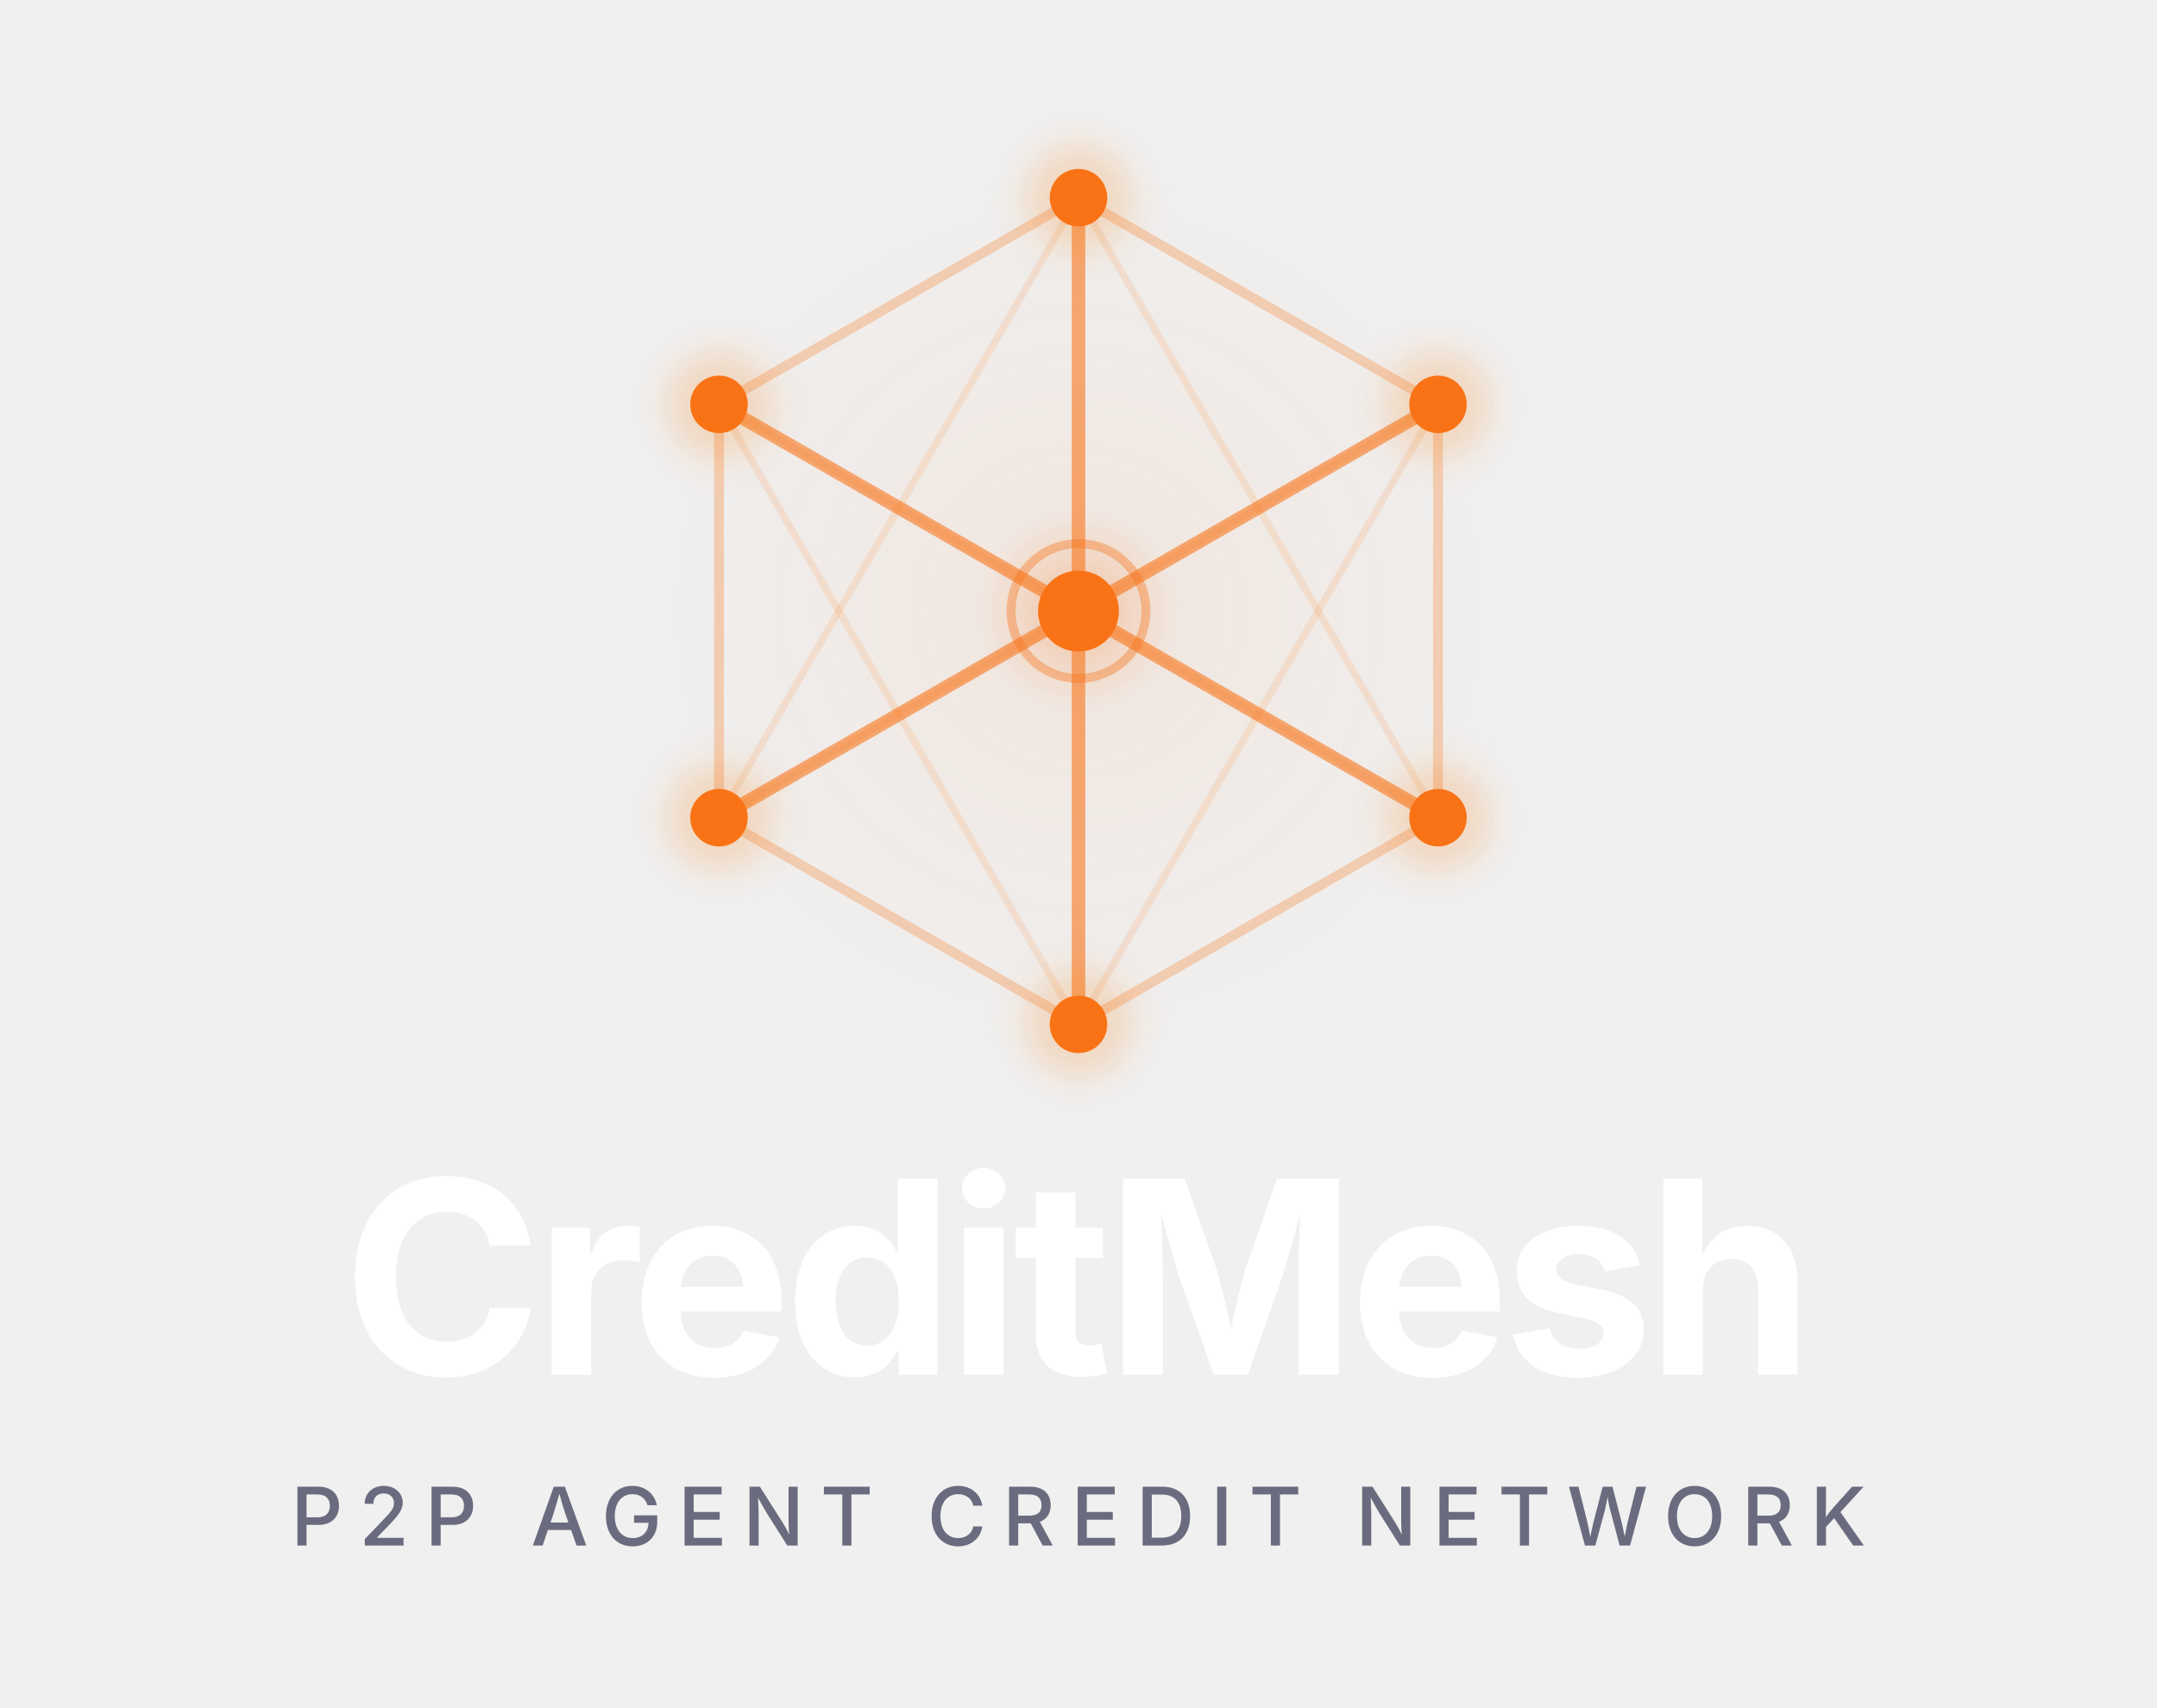
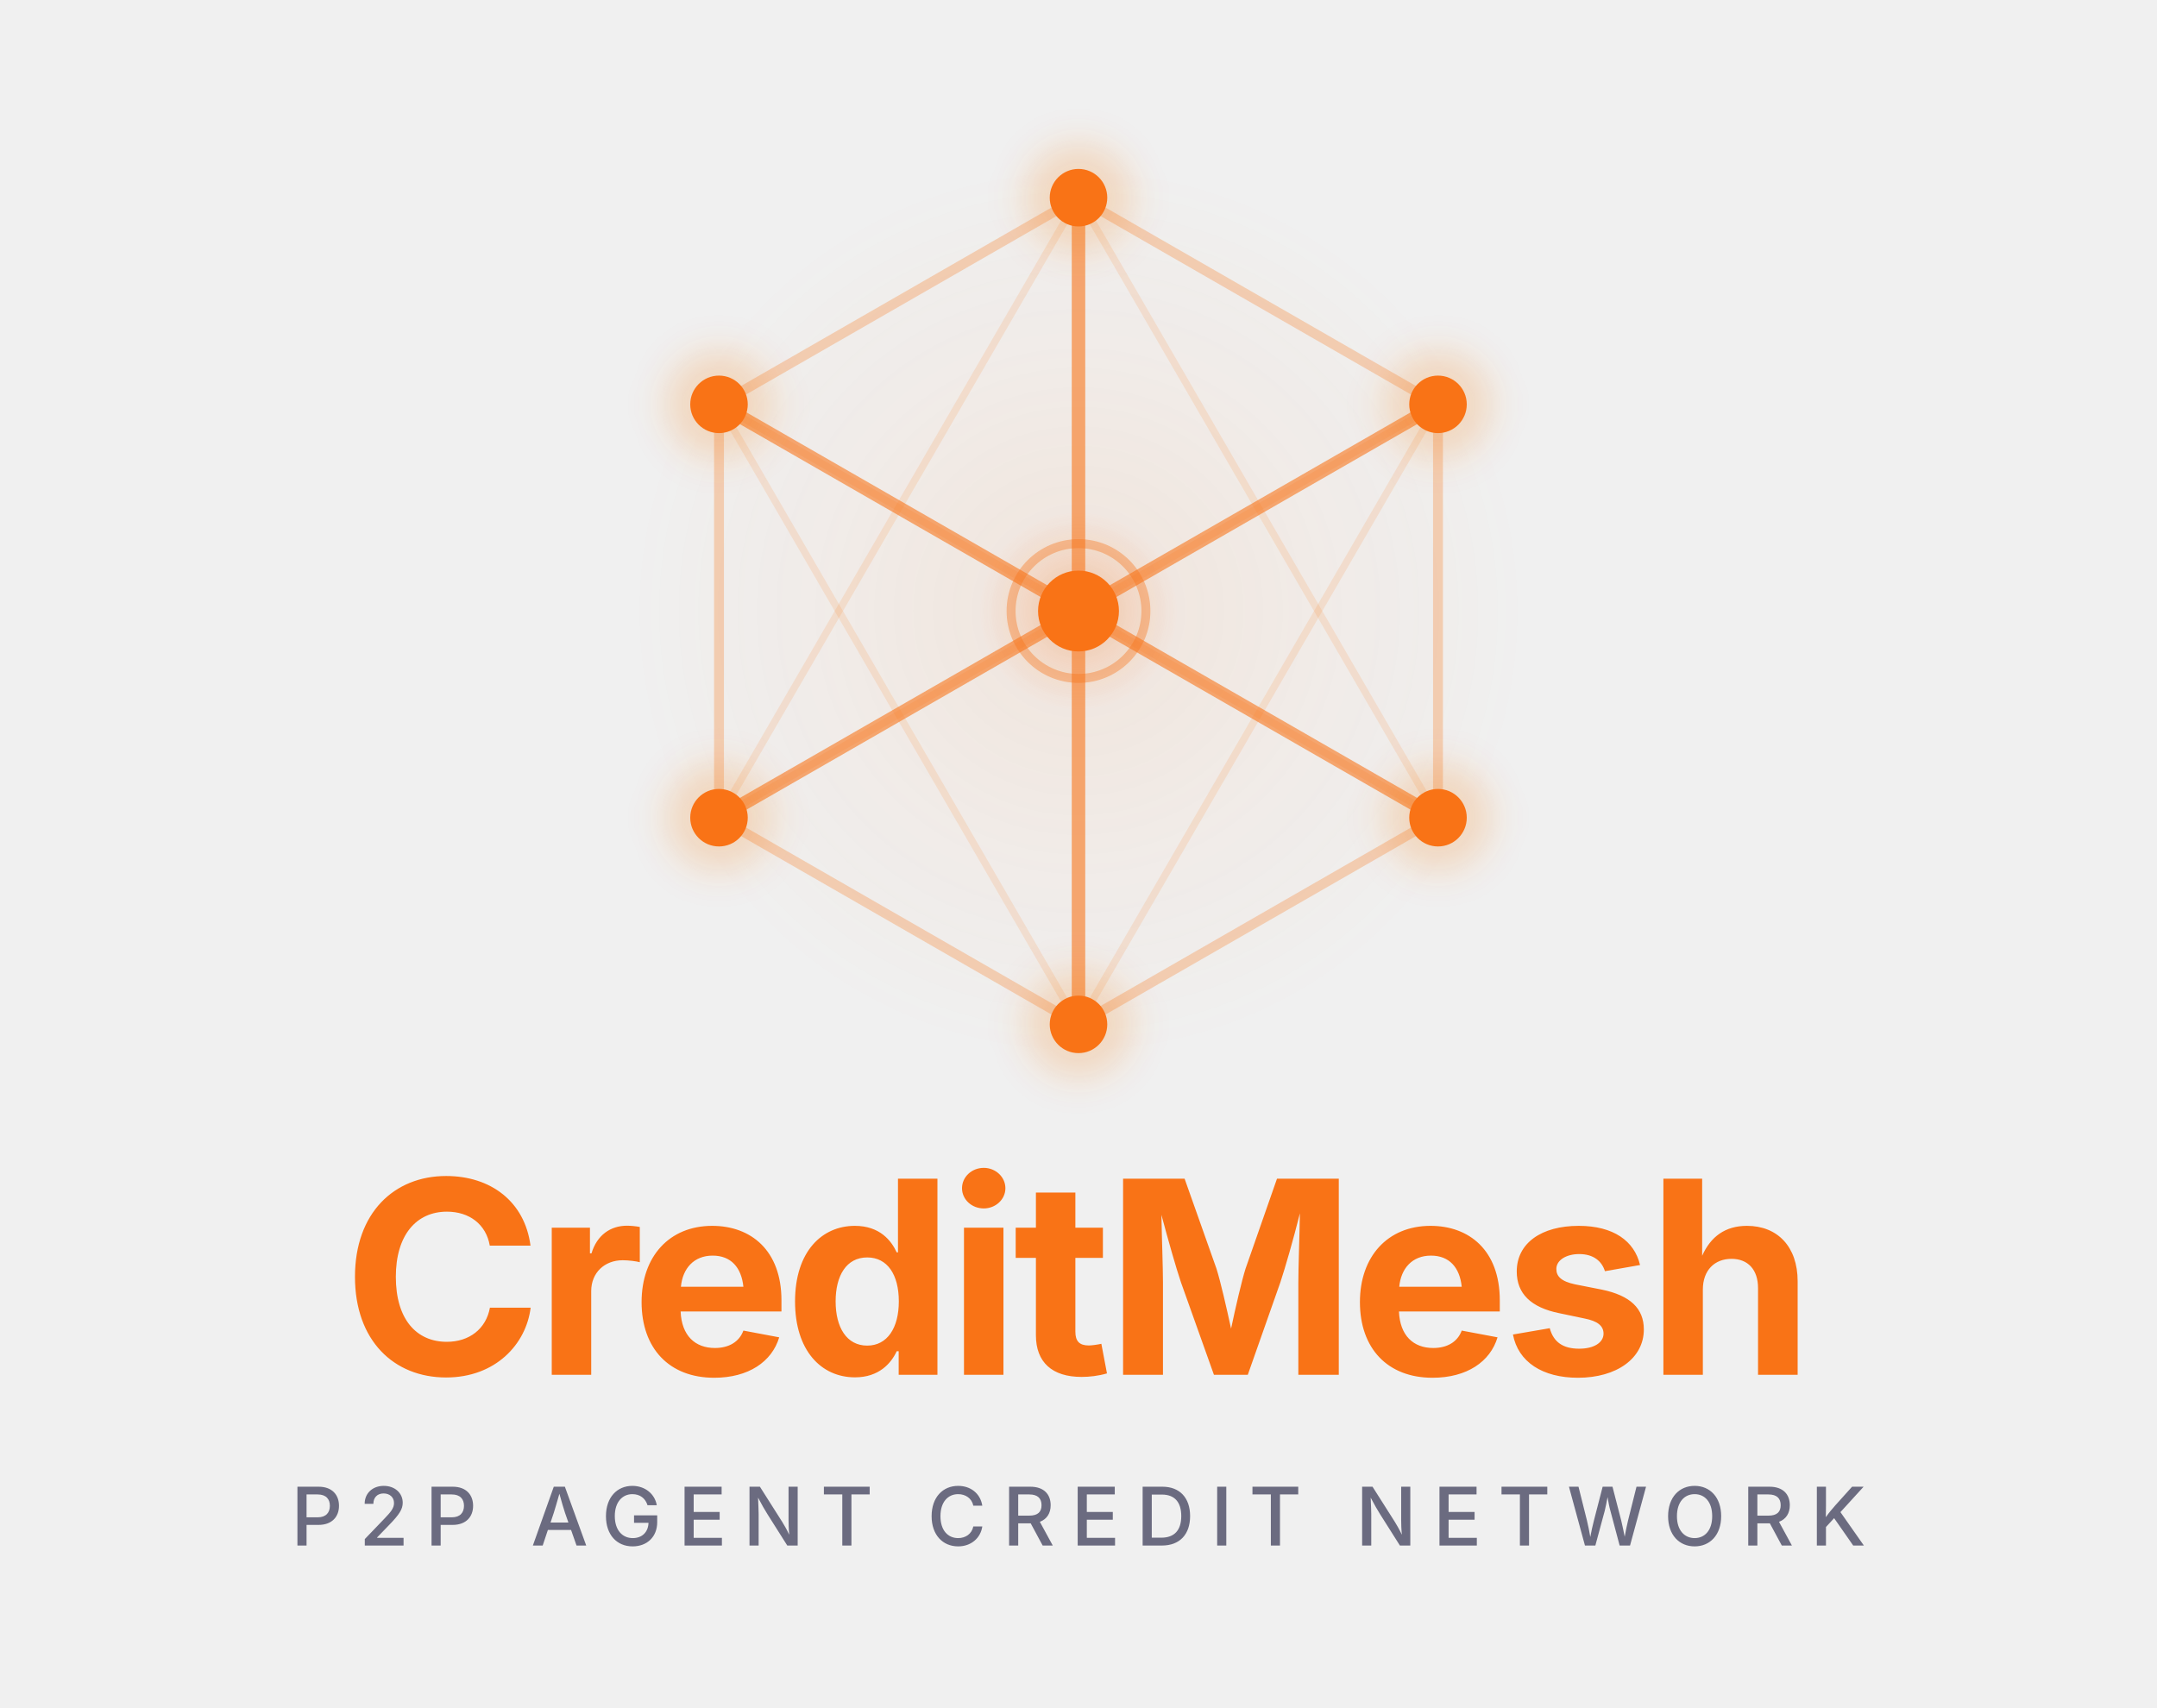
<svg xmlns="http://www.w3.org/2000/svg" viewBox="0 0 240 190">
  <defs>
    <radialGradient id="centerGlow" cx="50%" cy="50%" r="50%">
      <stop offset="0%" stop-color="#f97316" stop-opacity="0.28" />
      <stop offset="100%" stop-color="#f97316" stop-opacity="0" />
    </radialGradient>
    <radialGradient id="outerGlow" cx="50%" cy="50%" r="50%">
      <stop offset="0%" stop-color="#f97316" stop-opacity="0.09" />
      <stop offset="100%" stop-color="#f97316" stop-opacity="0" />
    </radialGradient>
    <filter id="nodeShadow" x="-50%" y="-50%" width="200%" height="200%">
      <feGaussianBlur in="SourceGraphic" stdDeviation="2" />
    </filter>
  </defs>
  <circle cx="120" cy="68" r="50" fill="url(#outerGlow)" />
  <line x1="120" y1="22" x2="160" y2="91" stroke="#f97316" stroke-width="0.8" stroke-opacity="0.13" />
  <line x1="160" y1="45" x2="80" y2="91" stroke="#f97316" stroke-width="0.8" stroke-opacity="0.13" />
  <line x1="160" y1="91" x2="80" y2="45" stroke="#f97316" stroke-width="0.8" stroke-opacity="0.13" />
  <line x1="120" y1="114" x2="80" y2="45" stroke="#f97316" stroke-width="0.8" stroke-opacity="0.13" />
  <line x1="120" y1="114" x2="160" y2="45" stroke="#f97316" stroke-width="0.8" stroke-opacity="0.13" />
  <line x1="120" y1="22" x2="80" y2="91" stroke="#f97316" stroke-width="0.8" stroke-opacity="0.13" />
  <polygon points="120,22 160,45 160,91 120,114 80,91 80,45" fill="none" stroke="#f97316" stroke-width="1.1" stroke-opacity="0.28" stroke-linejoin="round" />
  <line x1="120" y1="68" x2="120" y2="22" stroke="#f97316" stroke-width="1.5" stroke-opacity="0.58" />
  <line x1="120" y1="68" x2="160" y2="45" stroke="#f97316" stroke-width="1.5" stroke-opacity="0.58" />
  <line x1="120" y1="68" x2="160" y2="91" stroke="#f97316" stroke-width="1.5" stroke-opacity="0.58" />
  <line x1="120" y1="68" x2="120" y2="114" stroke="#f97316" stroke-width="1.5" stroke-opacity="0.58" />
  <line x1="120" y1="68" x2="80" y2="91" stroke="#f97316" stroke-width="1.5" stroke-opacity="0.58" />
  <line x1="120" y1="68" x2="80" y2="45" stroke="#f97316" stroke-width="1.5" stroke-opacity="0.58" />
  <circle cx="120" cy="22" r="6" fill="#f97316" fill-opacity="0.2" filter="url(#nodeShadow)" />
  <circle cx="160" cy="45" r="6" fill="#f97316" fill-opacity="0.2" filter="url(#nodeShadow)" />
  <circle cx="160" cy="91" r="6" fill="#f97316" fill-opacity="0.2" filter="url(#nodeShadow)" />
  <circle cx="120" cy="114" r="6" fill="#f97316" fill-opacity="0.2" filter="url(#nodeShadow)" />
  <circle cx="80" cy="91" r="6" fill="#f97316" fill-opacity="0.2" filter="url(#nodeShadow)" />
  <circle cx="80" cy="45" r="6" fill="#f97316" fill-opacity="0.2" filter="url(#nodeShadow)" />
  <circle cx="120" cy="22" r="3.2" fill="#f97316" />
  <circle cx="160" cy="45" r="3.2" fill="#f97316" />
  <circle cx="160" cy="91" r="3.2" fill="#f97316" />
  <circle cx="120" cy="114" r="3.2" fill="#f97316" />
  <circle cx="80" cy="91" r="3.2" fill="#f97316" />
  <circle cx="80" cy="45" r="3.2" fill="#f97316" />
  <circle cx="120" cy="68" r="11" fill="url(#centerGlow)" />
  <circle cx="120" cy="68" r="7.5" fill="none" stroke="#f97316" stroke-width="1" stroke-opacity="0.38" />
  <circle cx="120" cy="68" r="4.5" fill="#f97316" />
-   <text x="120" y="153" text-anchor="middle" font-family="'Inter', 'SF Pro Display', -apple-system, BlinkMacSystemFont, 'Segoe UI', sans-serif" font-size="30" font-weight="700" letter-spacing="-0.8" fill="#ffffff">CreditMesh</text>
+   <text x="120" y="153" text-anchor="middle" font-family="'Inter', 'SF Pro Display', -apple-system, BlinkMacSystemFont, 'Segoe UI', sans-serif" font-size="30" font-weight="700" letter-spacing="-0.8" fill="#f97316">CreditMesh</text>
  <text x="120" y="172" text-anchor="middle" font-family="'Inter', -apple-system, BlinkMacSystemFont, sans-serif" font-size="9" font-weight="500" fill="#6b6b80" letter-spacing="1.8">P2P AGENT CREDIT NETWORK</text>
</svg>
